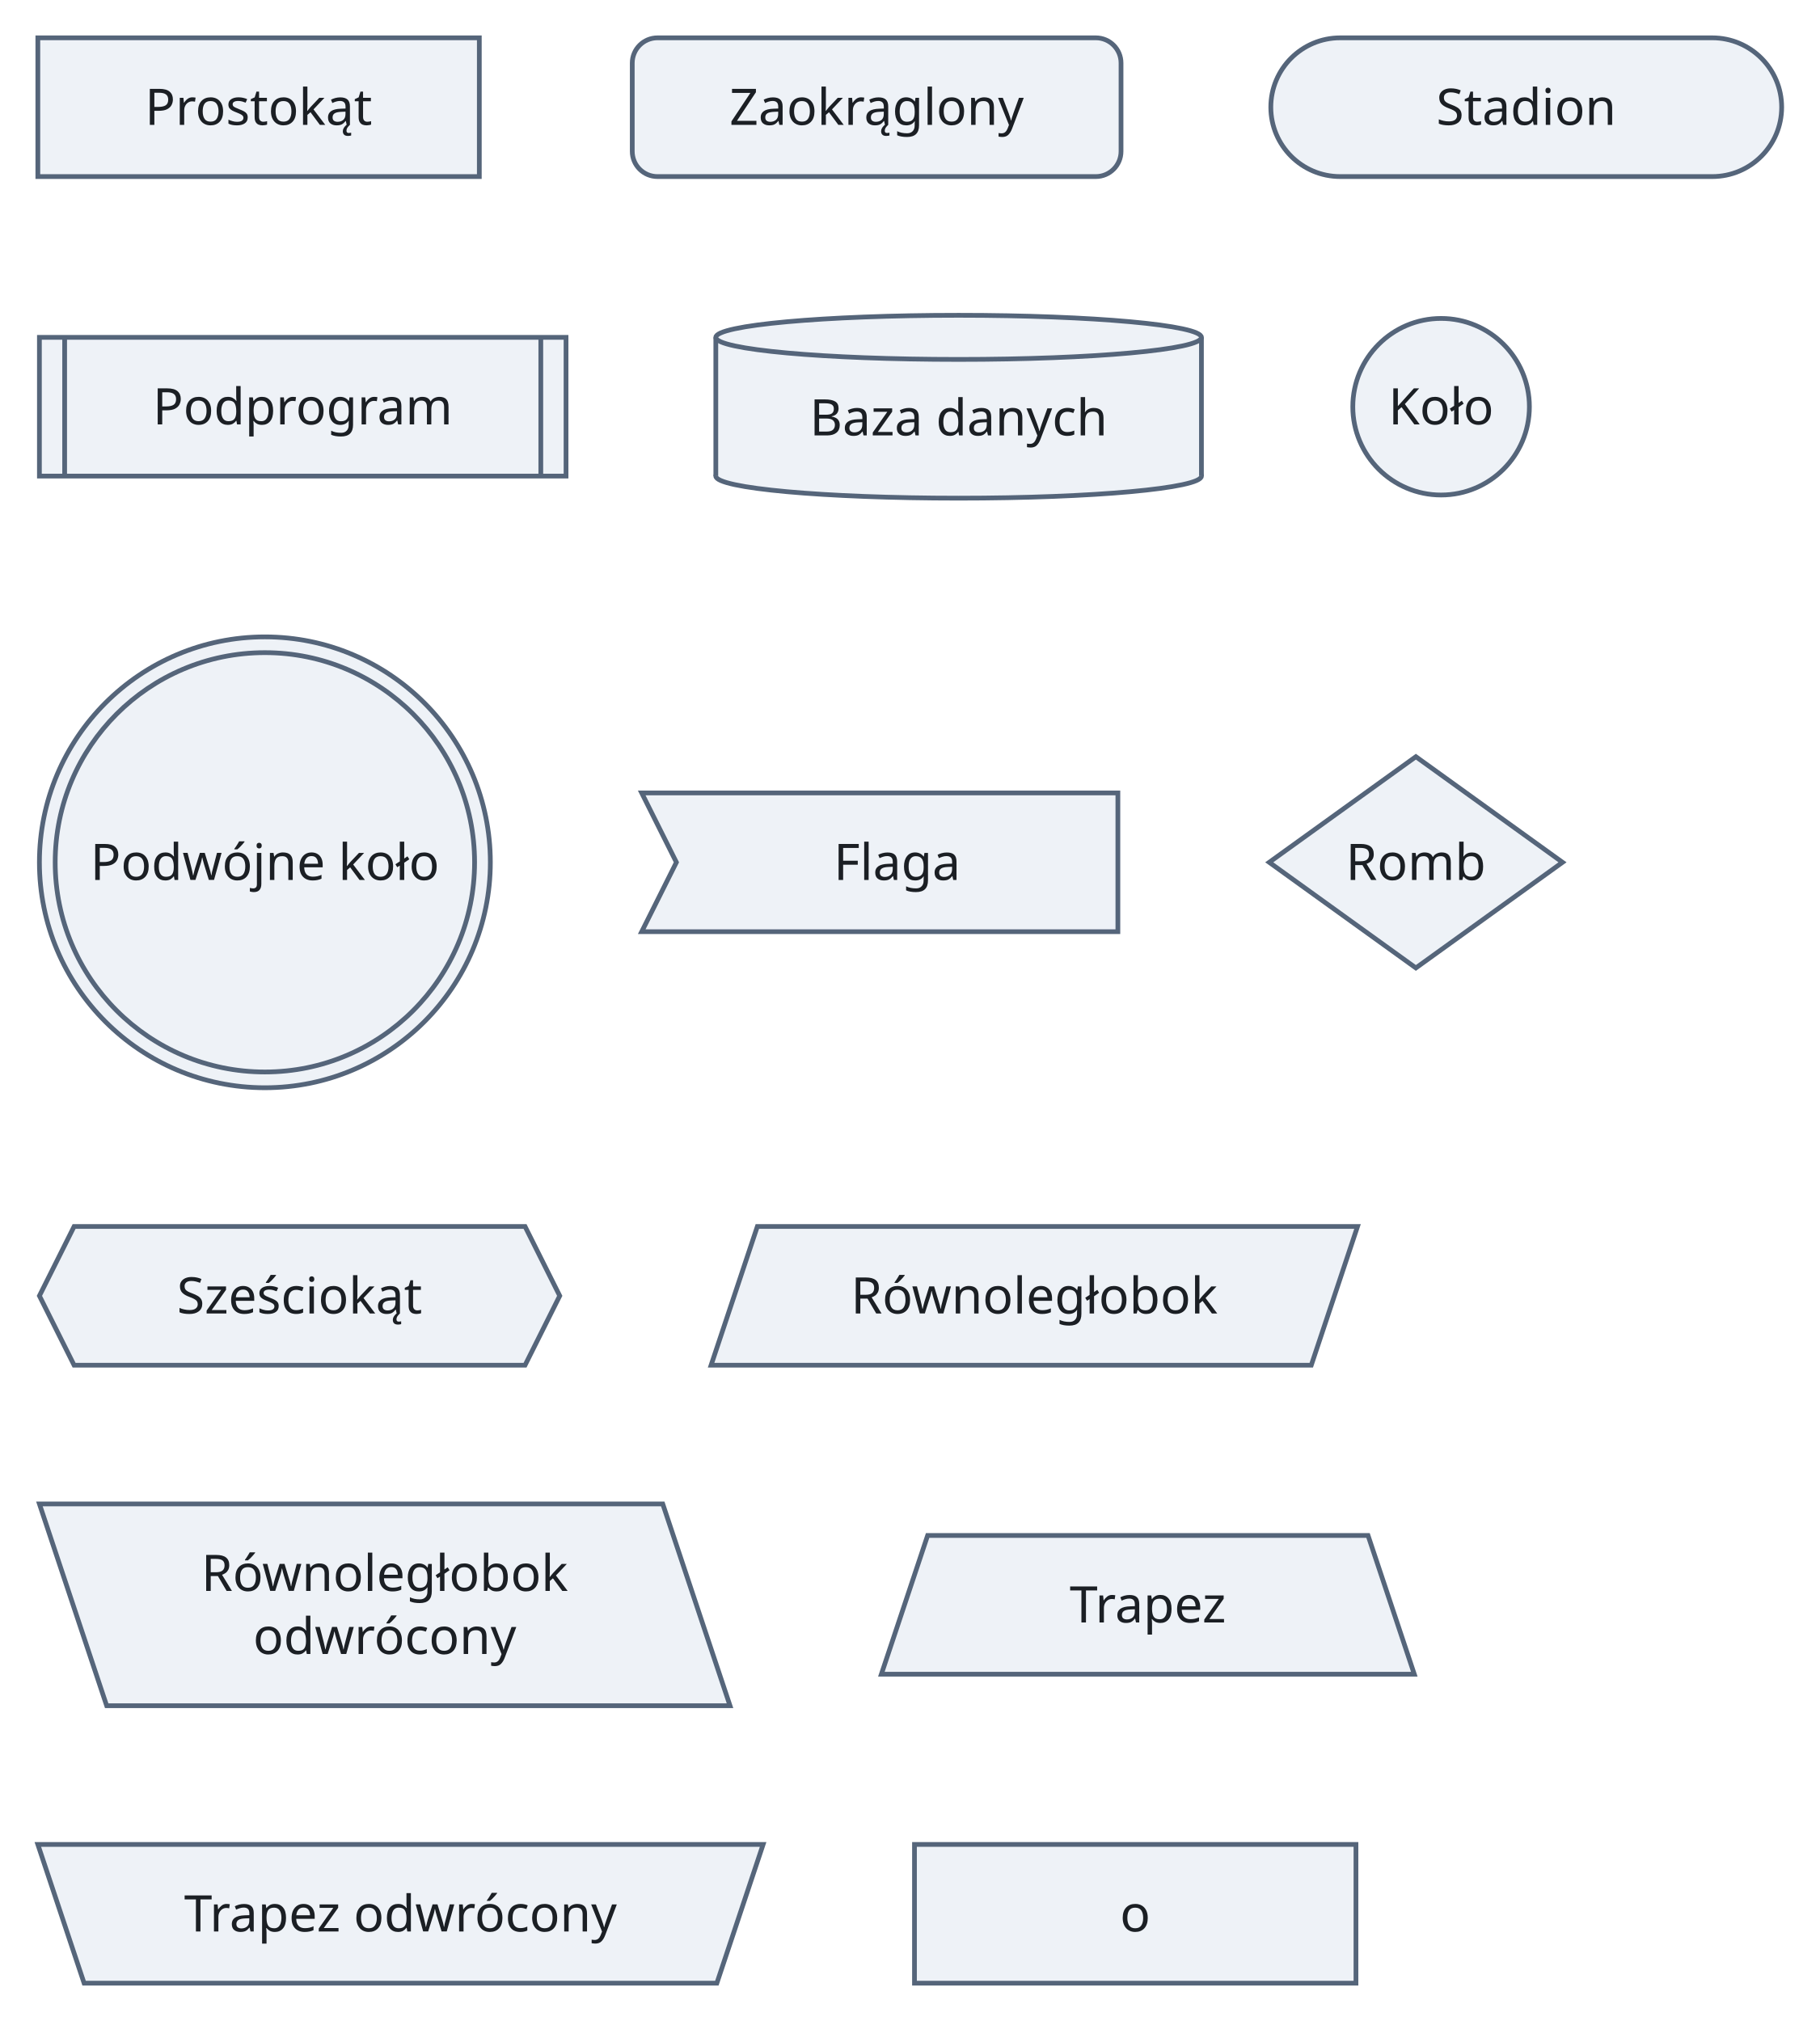
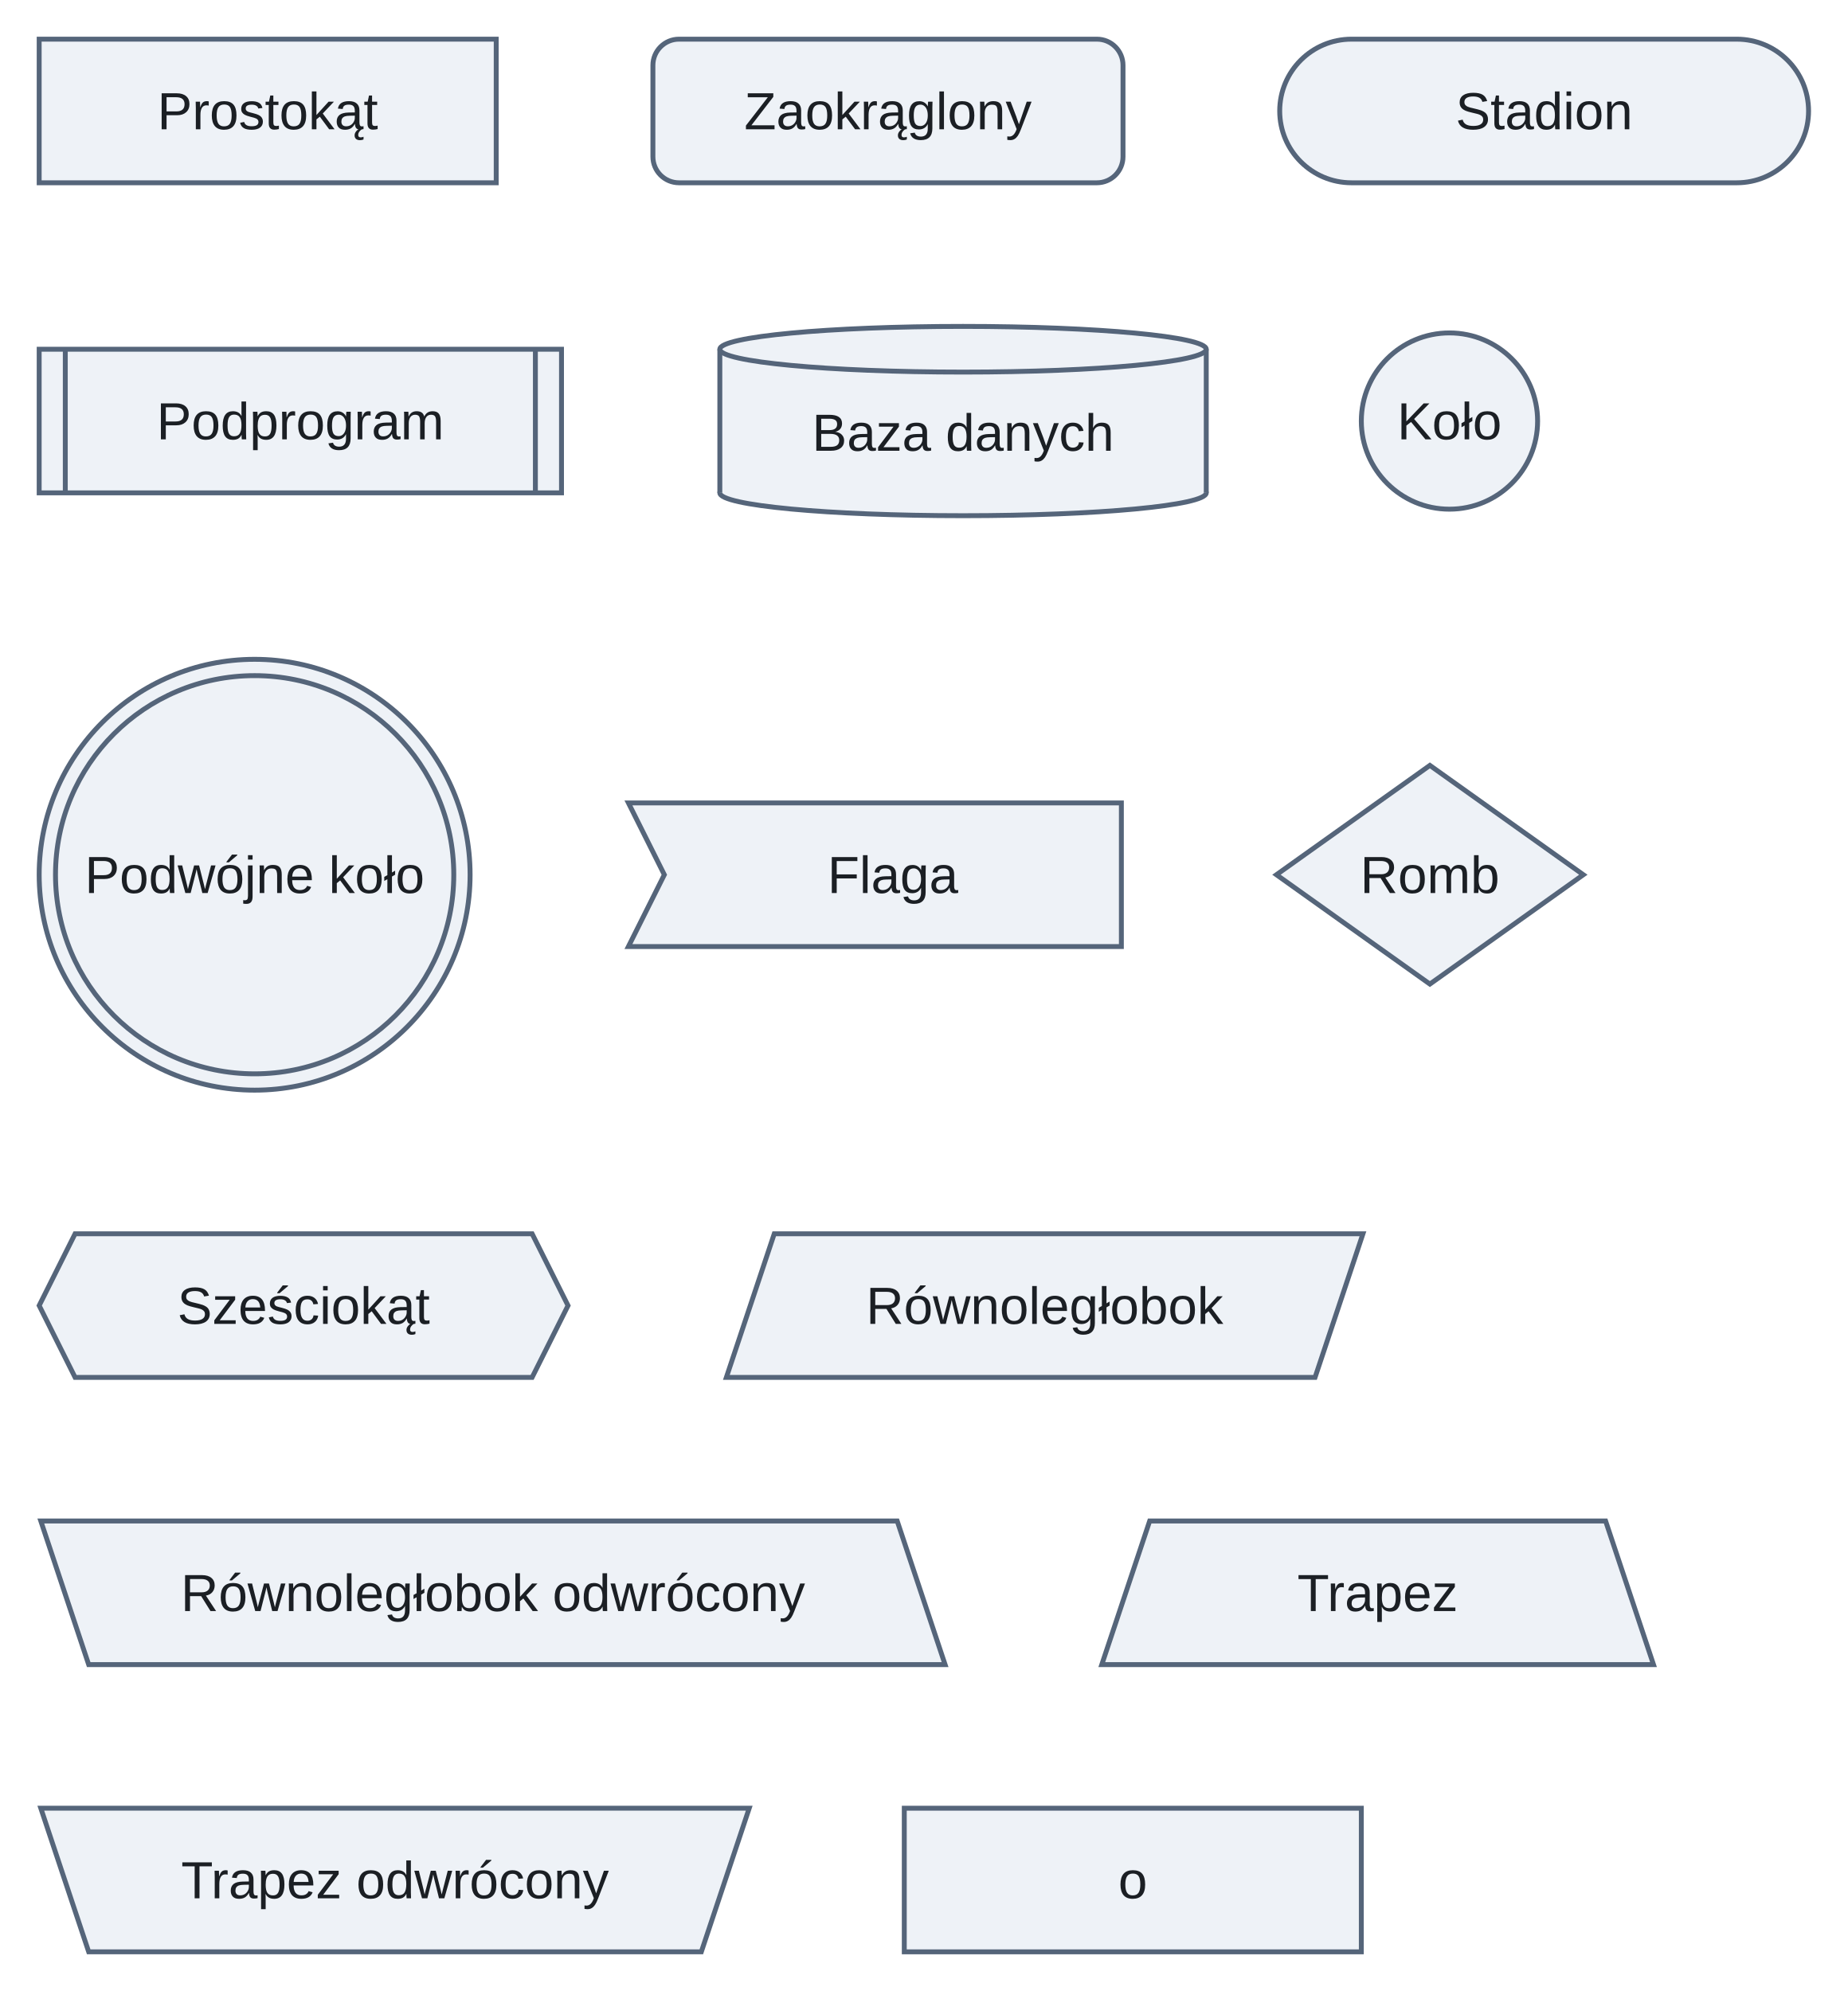
- <svg xmlns="http://www.w3.org/2000/svg" version="1.1" width="577" height="641" viewBox="-12 -12 577 641" role="img" font-family="Recursive, sans-serif" font-size="16">
+ <svg xmlns="http://www.w3.org/2000/svg" version="1.1" width="566" height="610" viewBox="-12 -12 566 610" role="img" font-family="Arimo, Arial, 'Liberation Sans', sans-serif" font-size="16">
  <rect class="node" x="0" y="0" width="140" height="44" fill="#eef2f7" stroke="#55657a" stroke-width="1.5" />
-   <rect class="node" x="188.5" y="0" width="155" height="44" rx="8" fill="#eef2f7" stroke="#55657a" stroke-width="1.5" />
-   <rect class="node" x="391" y="0" width="162" height="44" rx="22" fill="#eef2f7" stroke="#55657a" stroke-width="1.5" />
-   <rect class="node" x="0.5" y="95" width="167" height="44" fill="#eef2f7" stroke="#55657a" stroke-width="1.5" />
-   <line class="node-detail" x1="8.5" y1="95" x2="8.5" y2="139" fill="none" stroke="#55657a" stroke-width="1.5" />
-   <line class="node-detail" x1="159.5" y1="95" x2="159.5" y2="139" fill="none" stroke="#55657a" stroke-width="1.5" />
-   <ellipse class="node-detail" cx="292" cy="139" rx="77" ry="7" fill="#eef2f7" stroke="#55657a" stroke-width="1.5" />
-   <rect class="node" x="215" y="95" width="154" height="44" fill="#eef2f7" />
-   <line class="node-detail" x1="215" y1="95" x2="215" y2="139" fill="none" stroke="#55657a" stroke-width="1.5" />
-   <line class="node-detail" x1="369" y1="95" x2="369" y2="139" fill="none" stroke="#55657a" stroke-width="1.5" />
-   <ellipse class="node-detail" cx="292" cy="95" rx="77" ry="7" fill="#eef2f7" stroke="#55657a" stroke-width="1.5" />
-   <circle class="node" cx="445" cy="117" r="28" fill="#eef2f7" stroke="#55657a" stroke-width="1.5" />
-   <circle class="node" cx="72" cy="261.5" r="71.5" fill="#eef2f7" stroke="#55657a" stroke-width="1.5" />
-   <circle class="node-detail" cx="72" cy="261.5" r="66.5" fill="none" stroke="#55657a" stroke-width="1.5" />
-   <polygon class="node" points="191.5,239.5 342.5,239.5 342.5,283.5 191.5,283.5 202.5,261.5" fill="#eef2f7" stroke="#55657a" stroke-width="1.5" />
-   <polygon class="node" points="437,228 483.5,261.5 437,295 390.5,261.5" fill="#eef2f7" stroke="#55657a" stroke-width="1.5" />
-   <polygon class="node" points="11.5,377 154.5,377 165.5,399 154.5,421 11.5,421 0.5,399" fill="#eef2f7" stroke="#55657a" stroke-width="1.5" />
-   <polygon class="node" points="228.17,377 418.5,377 403.83,421 213.5,421" fill="#eef2f7" stroke="#55657a" stroke-width="1.5" />
-   <polygon class="node" points="0.5,465 198.17,465 219.5,529 21.83,529" fill="#eef2f7" stroke="#55657a" stroke-width="1.5" />
-   <polygon class="node" points="282.17,475 421.83,475 436.5,519 267.5,519" fill="#eef2f7" stroke="#55657a" stroke-width="1.5" />
-   <polygon class="node" points="0,573 230,573 215.33,617 14.67,617" fill="#eef2f7" stroke="#55657a" stroke-width="1.5" />
-   <rect class="node" x="278" y="573" width="140" height="44" fill="#eef2f7" stroke="#55657a" stroke-width="1.5" />
+   <rect class="node" x="188" y="0" width="144" height="44" rx="8" fill="#eef2f7" stroke="#55657a" stroke-width="1.5" />
+   <rect class="node" x="380" y="0" width="162" height="44" rx="22" fill="#eef2f7" stroke="#55657a" stroke-width="1.5" />
+   <rect class="node" x="0" y="95" width="160" height="44" fill="#eef2f7" stroke="#55657a" stroke-width="1.5" />
+   <line class="node-detail" x1="8" y1="95" x2="8" y2="139" fill="none" stroke="#55657a" stroke-width="1.5" />
+   <line class="node-detail" x1="152" y1="95" x2="152" y2="139" fill="none" stroke="#55657a" stroke-width="1.5" />
+   <ellipse class="node-detail" cx="283" cy="139" rx="74.5" ry="7" fill="#eef2f7" stroke="#55657a" stroke-width="1.5" />
+   <rect class="node" x="208.5" y="95" width="149" height="44" fill="#eef2f7" />
+   <line class="node-detail" x1="208.5" y1="95" x2="208.5" y2="139" fill="none" stroke="#55657a" stroke-width="1.5" />
+   <line class="node-detail" x1="357.5" y1="95" x2="357.5" y2="139" fill="none" stroke="#55657a" stroke-width="1.5" />
+   <ellipse class="node-detail" cx="283" cy="95" rx="74.5" ry="7" fill="#eef2f7" stroke="#55657a" stroke-width="1.5" />
+   <circle class="node" cx="432" cy="117" r="27" fill="#eef2f7" stroke="#55657a" stroke-width="1.5" />
+   <circle class="node" cx="66" cy="256" r="66" fill="#eef2f7" stroke="#55657a" stroke-width="1.5" />
+   <circle class="node-detail" cx="66" cy="256" r="61" fill="none" stroke="#55657a" stroke-width="1.5" />
+   <polygon class="node" points="180.5,234 331.5,234 331.5,278 180.5,278 191.5,256" fill="#eef2f7" stroke="#55657a" stroke-width="1.5" />
+   <polygon class="node" points="426,222.5 473,256 426,289.5 379,256" fill="#eef2f7" stroke="#55657a" stroke-width="1.5" />
+   <polygon class="node" points="11,366 151,366 162,388 151,410 11,410 0,388" fill="#eef2f7" stroke="#55657a" stroke-width="1.5" />
+   <polygon class="node" points="225.17,366 405.5,366 390.83,410 210.5,410" fill="#eef2f7" stroke="#55657a" stroke-width="1.5" />
+   <polygon class="node" points="0.5,454 262.83,454 277.5,498 15.17,498" fill="#eef2f7" stroke="#55657a" stroke-width="1.5" />
+   <polygon class="node" points="340.17,454 479.83,454 494.5,498 325.5,498" fill="#eef2f7" stroke="#55657a" stroke-width="1.5" />
+   <polygon class="node" points="0.5,542 217.5,542 202.83,586 15.17,586" fill="#eef2f7" stroke="#55657a" stroke-width="1.5" />
+   <rect class="node" x="265" y="542" width="140" height="44" fill="#eef2f7" stroke="#55657a" stroke-width="1.5" />
  <text class="node-label" x="70" y="27.6" text-anchor="middle" fill="#1b1f24">Prostokąt</text>
-   <text class="node-label" x="266" y="27.6" text-anchor="middle" fill="#1b1f24">Zaokrąglony</text>
-   <text class="node-label" x="472" y="27.6" text-anchor="middle" fill="#1b1f24">Stadion</text>
-   <text class="node-label" x="84" y="122.6" text-anchor="middle" fill="#1b1f24">Podprogram</text>
-   <text class="node-label" x="292" y="126.1" text-anchor="middle" fill="#1b1f24">Baza danych</text>
-   <text class="node-label" x="445" y="122.6" text-anchor="middle" fill="#1b1f24">Koło</text>
-   <text class="node-label" x="72" y="267.1" text-anchor="middle" fill="#1b1f24">Podwójne koło</text>
-   <text class="node-label" x="272.5" y="267.1" text-anchor="middle" fill="#1b1f24">Flaga</text>
-   <text class="node-label" x="437" y="267.1" text-anchor="middle" fill="#1b1f24">Romb</text>
-   <text class="node-label" x="83" y="404.6" text-anchor="middle" fill="#1b1f24">Sześciokąt</text>
-   <text class="node-label" x="316" y="404.6" text-anchor="middle" fill="#1b1f24">Równoległobok</text>
-   <text class="node-label" x="110" y="492.6" text-anchor="middle" fill="#1b1f24">Równoległobok</text>
-   <text class="node-label" x="110" y="512.6" text-anchor="middle" fill="#1b1f24">odwrócony</text>
-   <text class="node-label" x="352" y="502.6" text-anchor="middle" fill="#1b1f24">Trapez</text>
-   <text class="node-label" x="115" y="600.6" text-anchor="middle" fill="#1b1f24">Trapez odwrócony</text>
-   <text class="node-label" x="348" y="600.6" text-anchor="middle" fill="#1b1f24">o</text>
+   <text class="node-label" x="260" y="27.6" text-anchor="middle" fill="#1b1f24">Zaokrąglony</text>
+   <text class="node-label" x="461" y="27.6" text-anchor="middle" fill="#1b1f24">Stadion</text>
+   <text class="node-label" x="80" y="122.6" text-anchor="middle" fill="#1b1f24">Podprogram</text>
+   <text class="node-label" x="283" y="126.1" text-anchor="middle" fill="#1b1f24">Baza danych</text>
+   <text class="node-label" x="432" y="122.6" text-anchor="middle" fill="#1b1f24">Koło</text>
+   <text class="node-label" x="66" y="261.6" text-anchor="middle" fill="#1b1f24">Podwójne koło</text>
+   <text class="node-label" x="261.5" y="261.6" text-anchor="middle" fill="#1b1f24">Flaga</text>
+   <text class="node-label" x="426" y="261.6" text-anchor="middle" fill="#1b1f24">Romb</text>
+   <text class="node-label" x="81" y="393.6" text-anchor="middle" fill="#1b1f24">Sześciokąt</text>
+   <text class="node-label" x="308" y="393.6" text-anchor="middle" fill="#1b1f24">Równoległobok</text>
+   <text class="node-label" x="139" y="481.6" text-anchor="middle" fill="#1b1f24">Równoległobok odwrócony</text>
+   <text class="node-label" x="410" y="481.6" text-anchor="middle" fill="#1b1f24">Trapez</text>
+   <text class="node-label" x="109" y="569.6" text-anchor="middle" fill="#1b1f24">Trapez odwrócony</text>
+   <text class="node-label" x="335" y="569.6" text-anchor="middle" fill="#1b1f24">o</text>
</svg>
